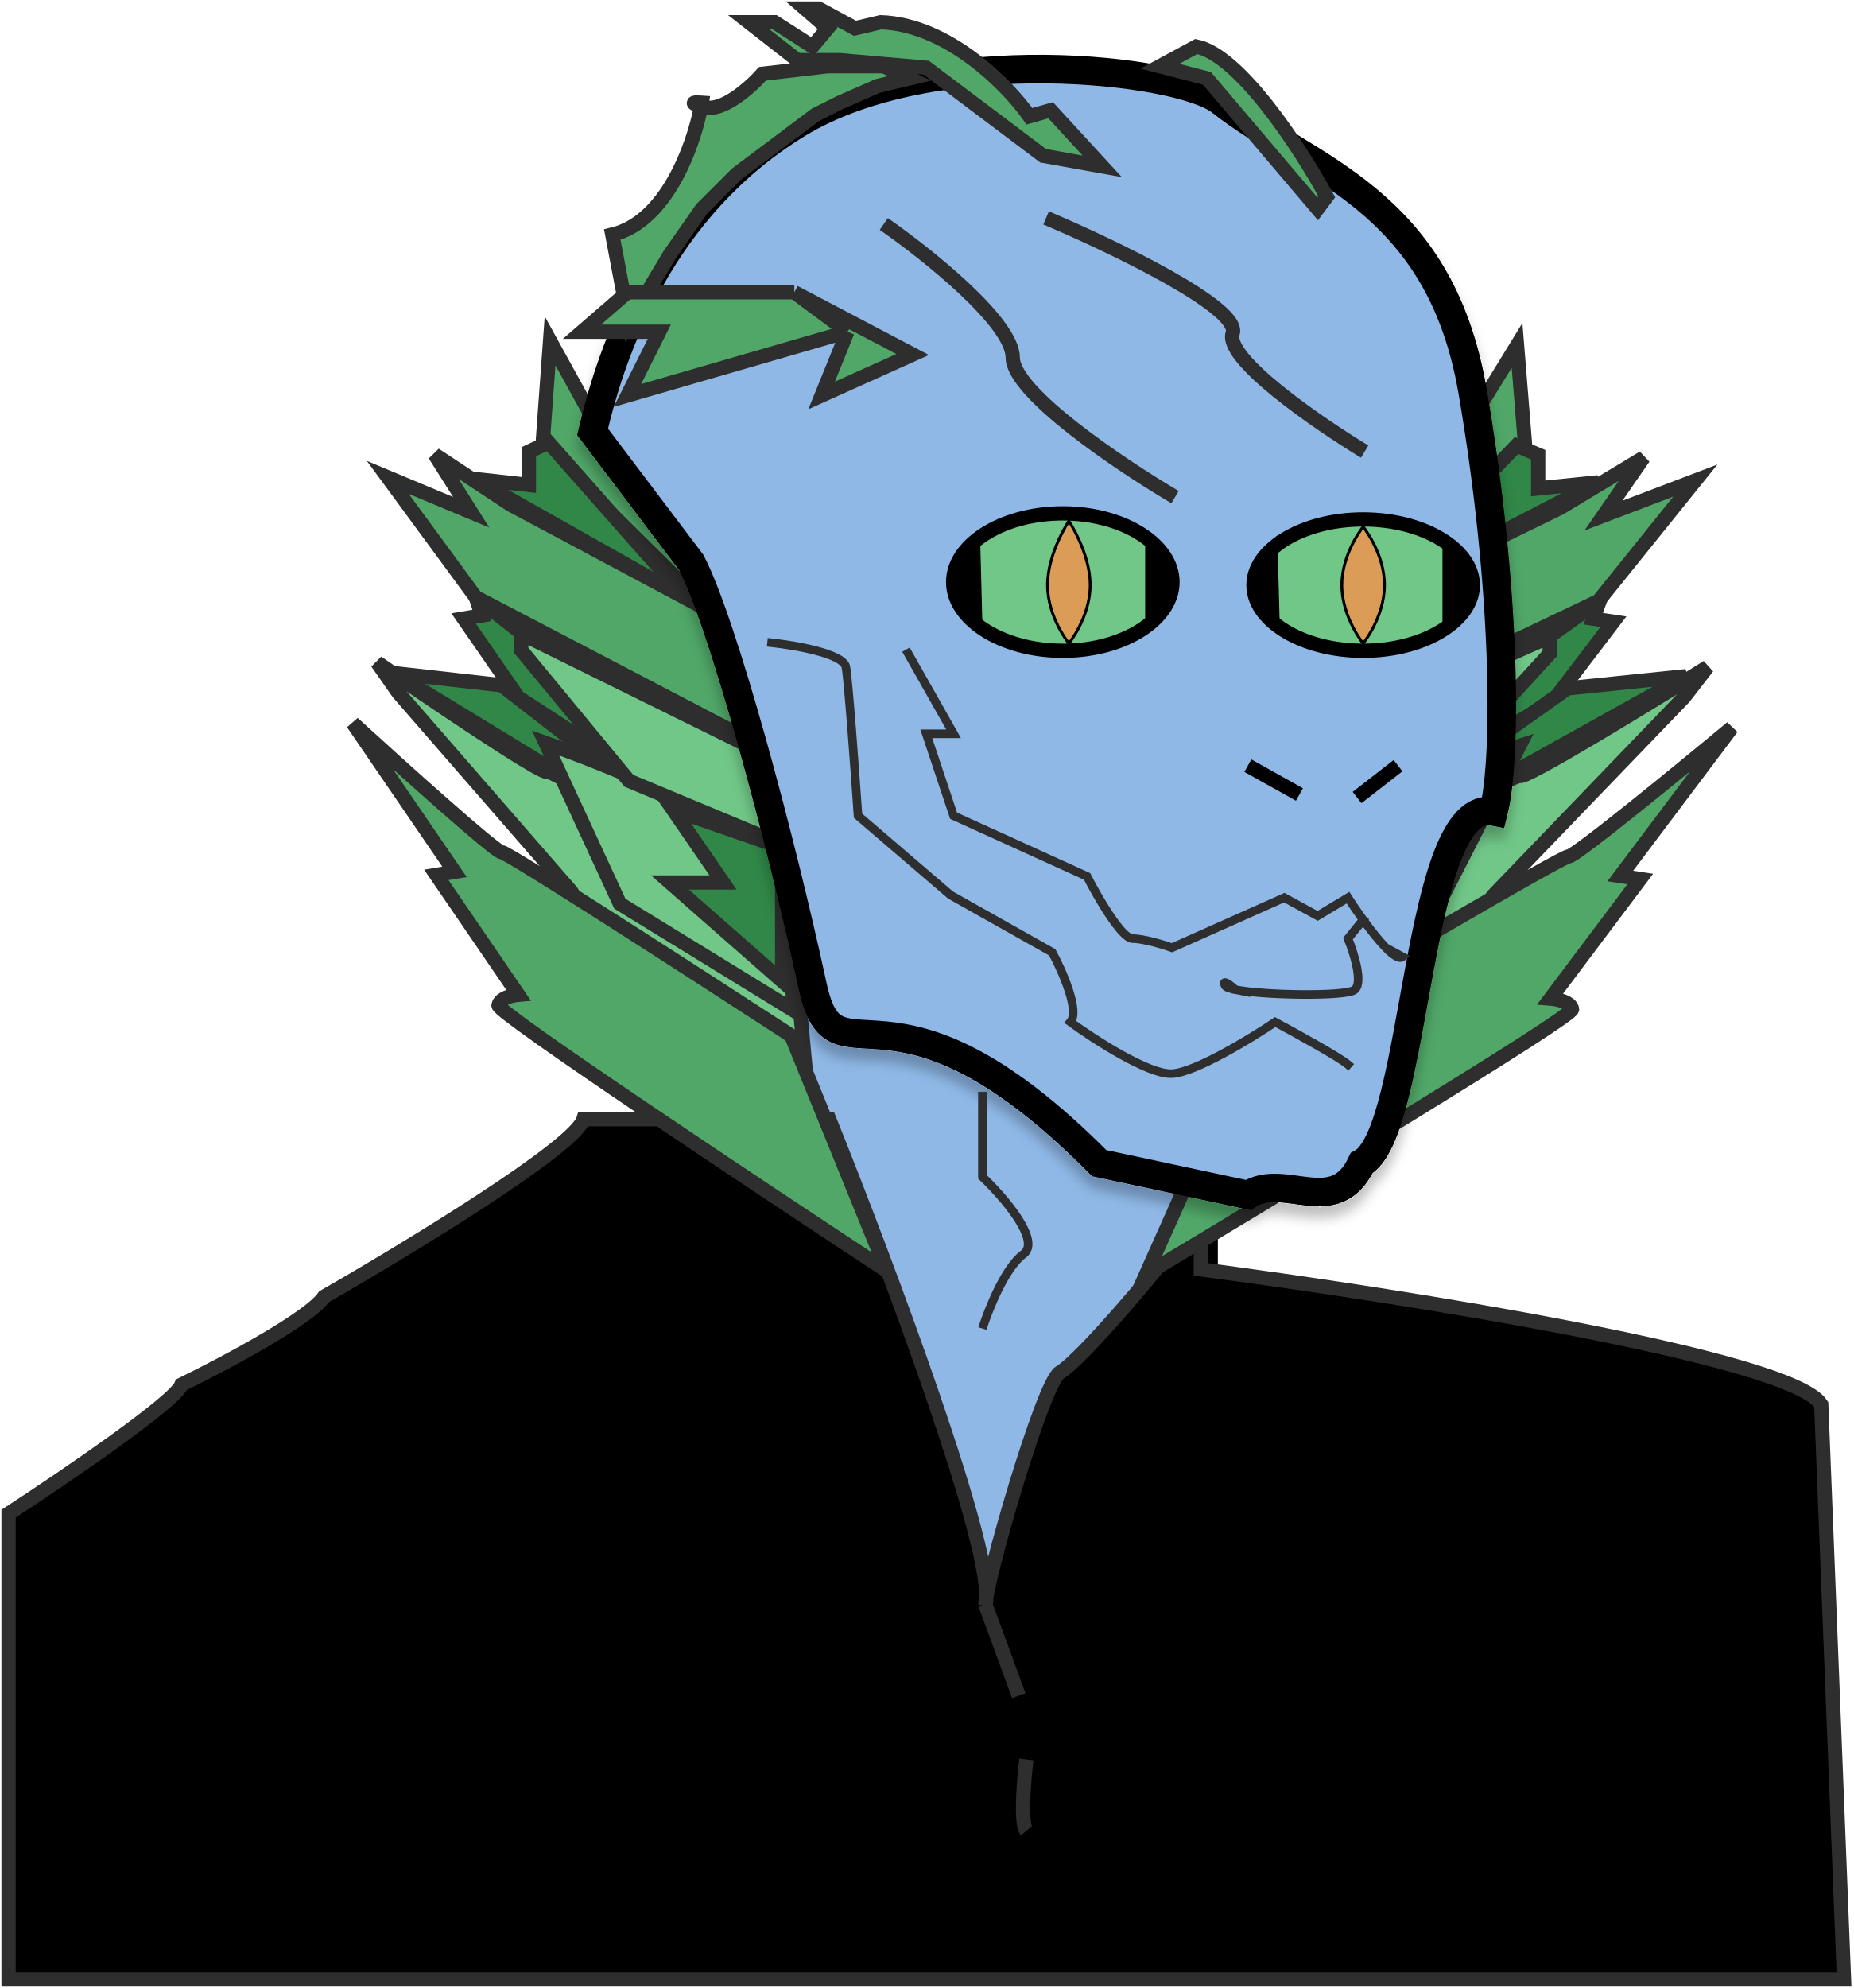
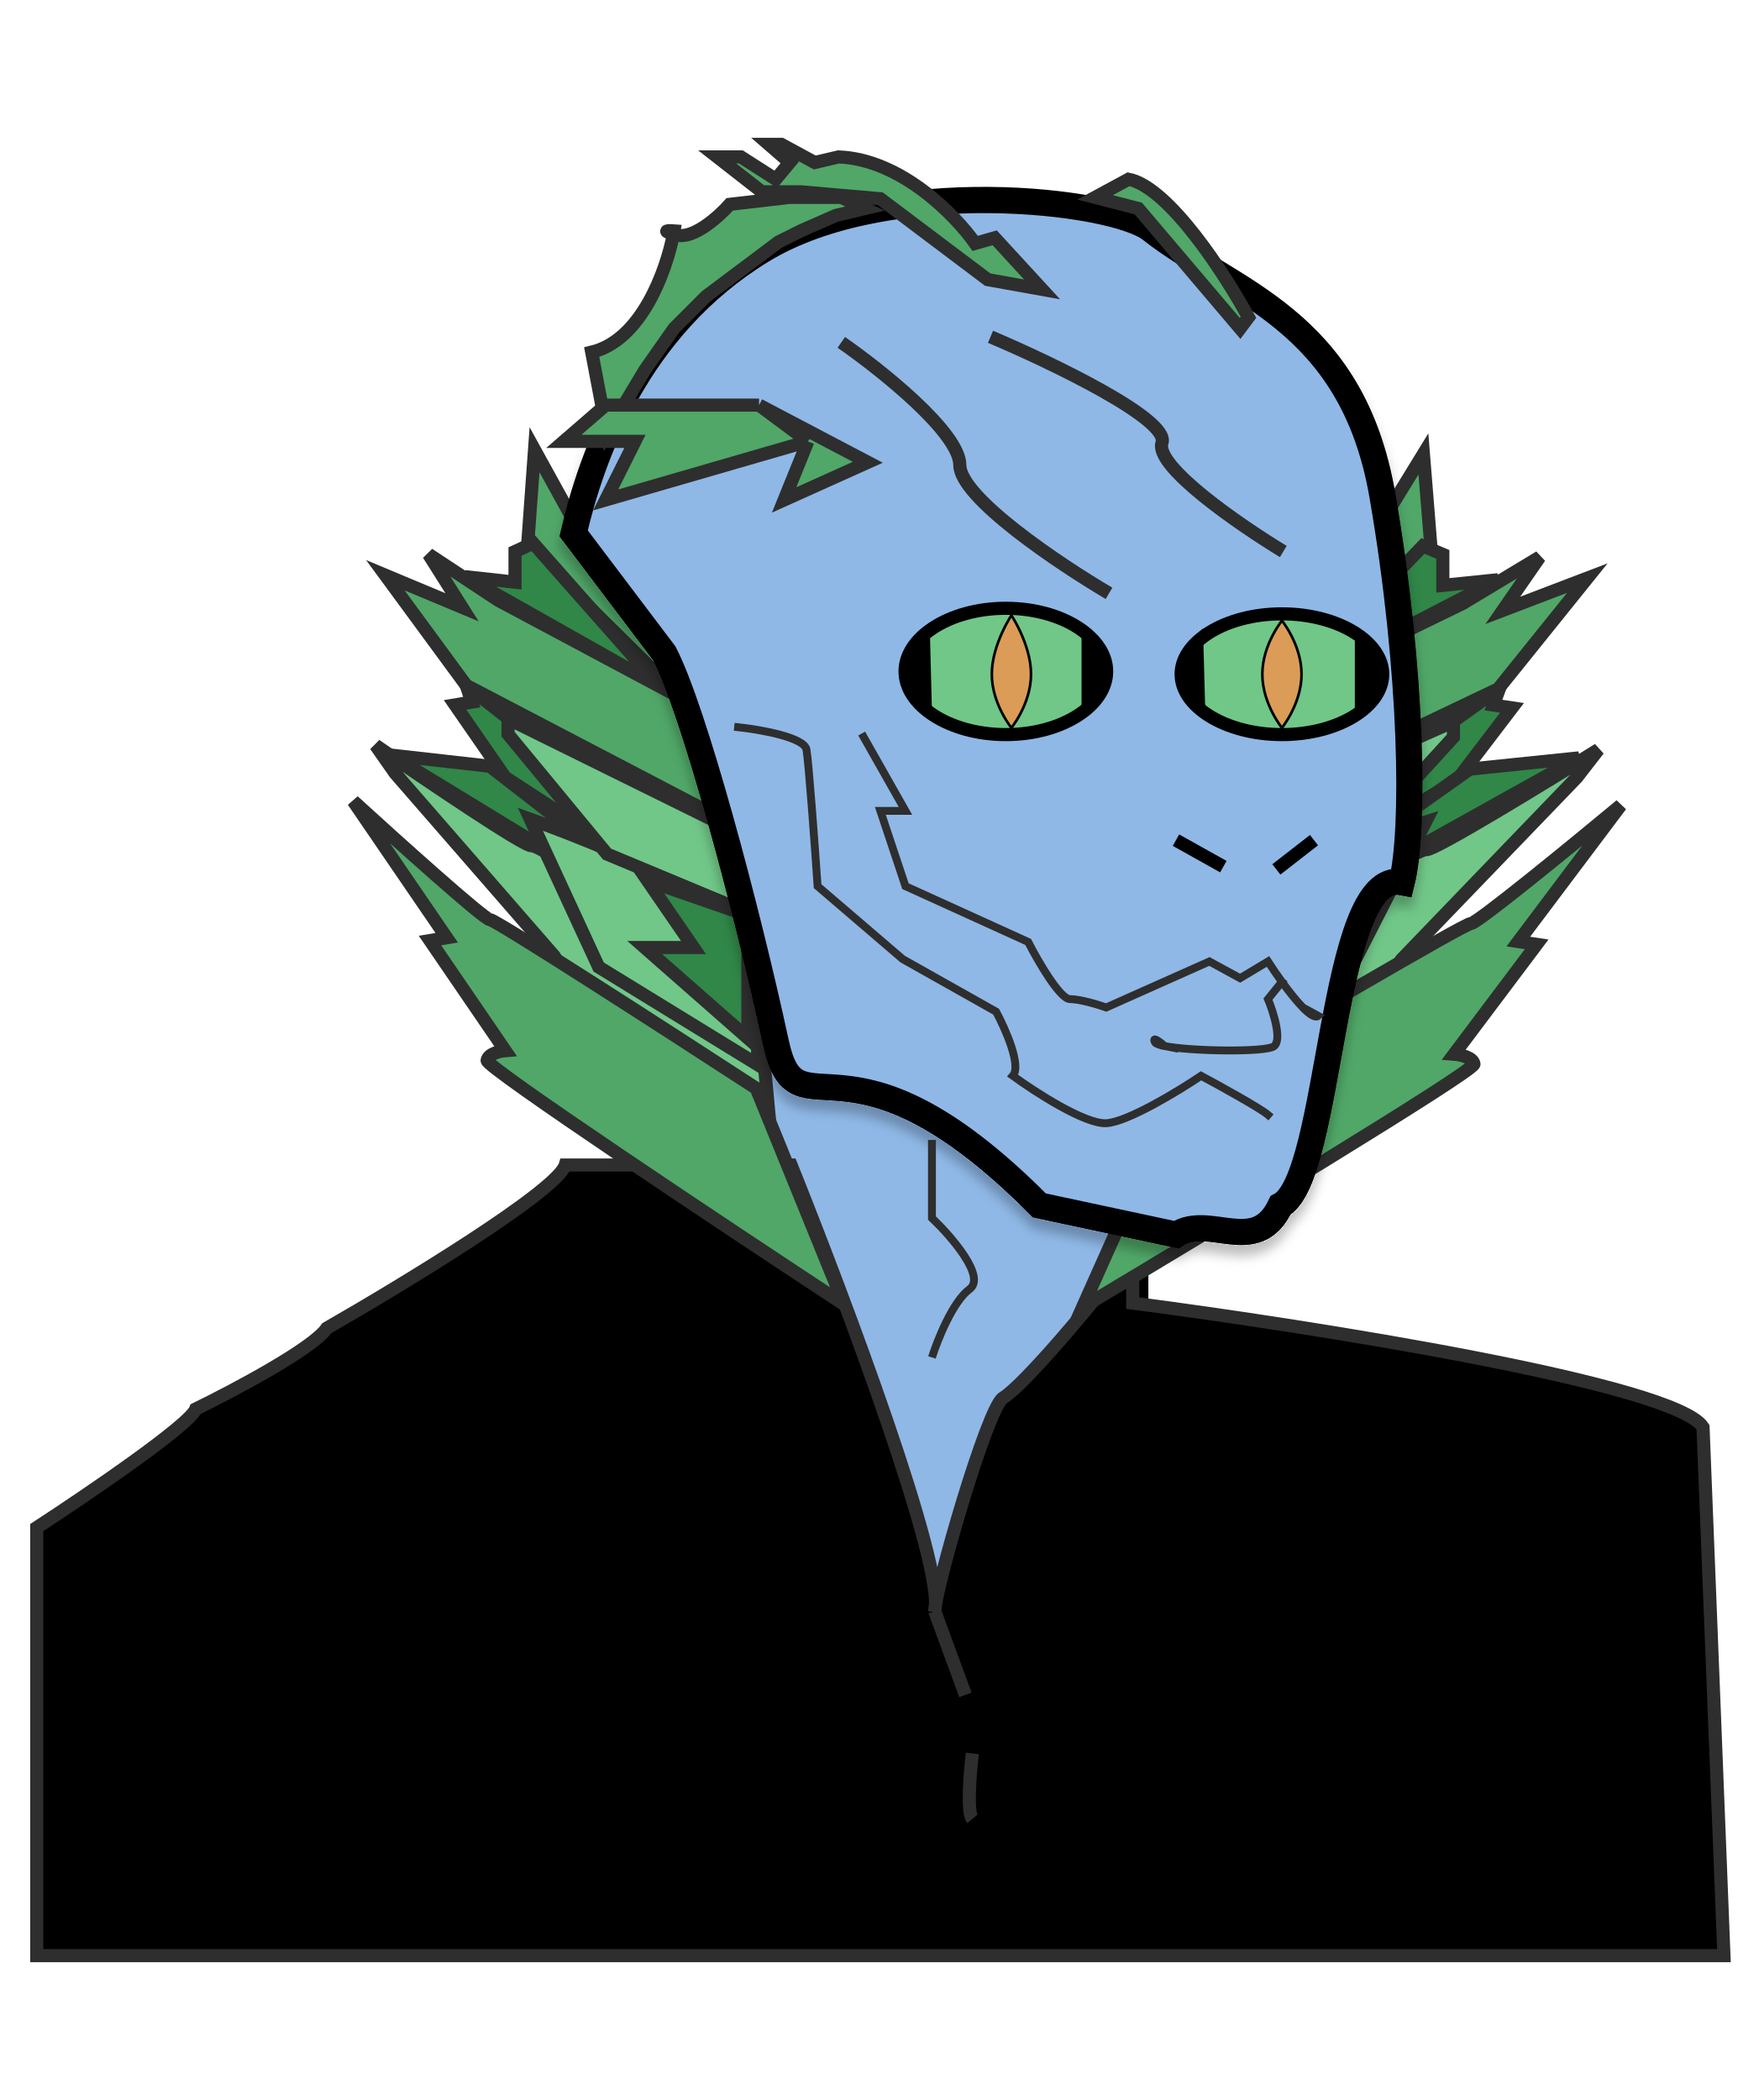
- <svg xmlns="http://www.w3.org/2000/svg" width="649" height="696" viewBox="0 0 649 696" fill="none">
-   <path d="M275.497 406.095V306.834H421.462V457.186C453.088 461.565 527.433 474.118 571.806 489.299C616.18 504.481 632.139 561.799 634.571 588.561V689.282H91.008H55.09C45.846 665.439 32.904 607.245 55.09 565.205C82.824 512.655 116.396 506.816 161.645 489.299C197.844 475.286 252.63 427.991 275.497 406.095Z" fill="#8FB8E7" stroke="black" stroke-width="10" />
-   <path d="M369.514 55.053C353.225 46.554 320.327 29.025 319.052 26.901C317.778 24.776 310.022 23.182 306.304 22.651H287.713M350.392 39.118L337.644 29.025L324.895 18.933L321.974 19.995L319.052 21.058L311.616 13.621" stroke="#2E2E2E" stroke-width="5" />
-   <path d="M371.106 480.531C379.074 475.75 406.341 443.348 420.505 424.757V444.411C488.496 453.264 627.133 475.113 637.757 491.686L645.725 693.002H3V529.93C22.299 517.359 61.429 490.729 63.554 484.78C78.073 477.698 108.386 461.621 113.485 453.972C142.523 437.328 201.342 401.598 204.316 391.824H290.367C309.48 439.354 345.883 536.069 345.395 559.069C347.976 543.872 365.623 483.821 371.106 480.531Z" fill="black" />
-   <path d="M345.078 561.801C345.078 553.833 365.185 484.084 371.106 480.531C379.074 475.75 406.341 443.348 420.505 424.757V444.411C488.496 453.264 627.133 475.113 637.757 491.686L645.725 693.002H3V529.93C22.299 517.359 61.429 490.729 63.554 484.78C78.073 477.698 108.386 461.621 113.485 453.972C142.523 437.328 201.342 401.598 204.316 391.824H290.367C310.375 441.578 349.328 545.228 345.078 561.801ZM345.078 561.801L356.764 593.672M359.42 615.981C358.535 623.24 357.295 638.397 359.42 640.946" stroke="#2E2E2E" stroke-width="5" />
-   <path d="M192.63 119.33L189.975 155.981L244.686 210.161V200.069L206.972 145.358L192.63 119.33Z" fill="#50A768" stroke="#2E2E2E" stroke-width="5" />
-   <path d="M192.1 154.916L240.437 209.627L166.072 167.664L185.195 169.789V158.103L192.1 154.916Z" fill="#308748" stroke="#2E2E2E" stroke-width="5" />
-   <path d="M135.795 167.132L166.603 209.095L261.153 258.494L249.467 214.406L178.82 176.693L152.261 159.164L165.01 179.349L135.795 167.132Z" fill="#50A768" stroke="#2E2E2E" stroke-width="5" />
-   <path d="M162.354 216.532L181.476 244.153L214.94 265.932L184.132 229.28V222.906L166.603 209.096L168.728 215.47L162.354 216.532Z" fill="#308748" stroke="#2E2E2E" stroke-width="5" />
-   <path d="M175.63 239.904L272.835 315.331V317.987L137.916 235.654L175.63 239.904Z" fill="#308748" stroke="#2E2E2E" stroke-width="5" />
-   <path d="M240.438 372.698L286.12 417.316L277.09 320.642C249.468 303.467 193.695 269.33 191.57 270.18C189.445 271.03 151.023 245.038 132.078 231.936L139.515 242.559L200.069 312.143C206.443 322.59 219.935 343.695 222.909 344.545C225.884 345.395 244.334 363.667 253.187 372.698H240.438Z" fill="#70C788" stroke="#2E2E2E" stroke-width="5" />
-   <path d="M217.065 316.397L277.619 353.579V298.868L244.686 285.057C240.012 278.683 206.972 265.758 191.037 260.092L217.065 316.397Z" fill="#70C788" stroke="#2E2E2E" stroke-width="5" />
-   <path d="M220.251 273.368L271.244 294.615V293.553L264.338 262.213L182.537 221.844V227.687L220.251 273.368Z" fill="#70C788" stroke="#2E2E2E" stroke-width="5" />
-   <path d="M174.569 351.983C174.144 354.532 265.046 415.016 310.55 444.939L277.086 362.606C244.153 341.182 177.756 298.334 175.632 298.334C173.507 298.334 140.043 268.234 123.576 253.184L159.165 305.239L152.791 306.301L181.475 348.264C179.35 348.441 174.994 349.433 174.569 351.983Z" fill="#50A768" stroke="#2E2E2E" stroke-width="5" />
-   <path d="M234.59 308.955L273.897 343.482V296.738L235.652 283.459L253.181 308.955H234.59Z" fill="#308748" stroke="#2E2E2E" stroke-width="5" />
-   <path d="M531.236 120.922L534.176 157.359L473.622 211.222V201.189L515.363 146.797L531.236 120.922Z" fill="#50A768" stroke="#2E2E2E" stroke-width="5" />
-   <path d="M531.041 155.98L477.871 211.223L559.672 168.852L538.637 170.998V159.198L531.041 155.98Z" fill="#308748" stroke="#2E2E2E" stroke-width="5" />
-   <path d="M593.672 168.237L559.731 210.424L455.566 260.088L468.44 215.764L546.271 177.849L575.531 160.227L561.486 180.519L593.672 168.237Z" fill="#50A768" stroke="#2E2E2E" stroke-width="5" />
-   <path d="M564.988 217.664L543.741 245.544L506.559 267.525L540.79 230.532V224.098L560.267 210.158L557.906 216.592L564.988 217.664Z" fill="#308748" stroke="#2E2E2E" stroke-width="5" />
-   <path d="M548.908 240.994L441.753 316.907V319.58L590.482 236.717L548.908 240.994Z" fill="#308748" stroke="#2E2E2E" stroke-width="5" />
-   <path d="M478.35 373.892L427.943 418.383L437.907 321.986C468.386 304.86 529.929 270.821 532.274 271.668C534.618 272.516 577.015 246.598 597.92 233.533L589.714 244.126L522.896 313.511C515.862 323.928 500.975 344.973 497.692 345.82C494.41 346.668 474.052 364.888 464.283 373.892H478.35Z" fill="#70C788" stroke="#2E2E2E" stroke-width="5" />
-   <path d="M503.309 317.459L436.439 354.641V299.93L472.807 286.12C477.968 279.746 514.453 266.82 532.051 261.154L503.309 317.459Z" fill="#70C788" stroke="#2E2E2E" stroke-width="5" />
-   <path d="M500.671 274.807L443.877 296.209V295.139L451.568 263.57L542.676 222.906V228.792L500.671 274.807Z" fill="#70C788" stroke="#2E2E2E" stroke-width="5" />
-   <path d="M550.502 353.307C550.968 355.849 451.285 416.165 401.385 446.005L438.081 363.901C474.196 342.536 547.006 299.806 549.336 299.806C551.666 299.806 588.363 269.79 606.42 254.781L567.393 306.692L574.383 307.752L542.929 349.599C545.259 349.775 550.036 350.764 550.502 353.307Z" fill="#50A768" stroke="#2E2E2E" stroke-width="5" />
-   <path d="M484.244 310.244L441.75 345.076V297.918L483.096 284.521L464.146 310.244H484.244Z" fill="#308748" stroke="#2E2E2E" stroke-width="5" />
-   <g filter="url(#filter0_d_163_701)">
-     <path d="M207.504 151.196L242.03 196.877C253.209 218.283 273.37 293.552 284.525 345.076C292.797 383.285 311.083 332.859 384.917 407.224L437.074 418.378C449.711 410.108 467.479 427.072 476.811 407.224C496.641 396.715 495.402 278.682 523.023 284.107C527.884 264.647 527.318 204.577 515.653 136.857C503.988 69.138 457.688 59.305 427.411 35.402C413.07 24.08 327.039 14.18 279.213 43.37C231.387 72.559 214.308 122.007 207.504 151.196Z" fill="#8FB8E7" />
-     <path d="M207.504 151.196L242.03 196.877C253.209 218.283 273.37 293.552 284.525 345.076C292.797 383.285 311.083 332.859 384.917 407.224L437.074 418.378C449.711 410.108 467.479 427.072 476.811 407.224C496.641 396.715 495.402 278.682 523.023 284.107C527.884 264.647 527.318 204.577 515.653 136.857C503.988 69.138 457.688 59.305 427.411 35.402C413.07 24.08 327.039 14.18 279.213 43.37C231.387 72.559 214.308 122.007 207.504 151.196Z" stroke="black" stroke-width="10" />
+ <svg xmlns="http://www.w3.org/2000/svg" width="670" height="800" viewBox="0 0 670 800" fill="none">
+   <path d="M286.497 458.095V358.834H432.462V509.186C464.088 513.565 538.433 526.118 582.806 541.299C627.18 556.481 643.139 613.799 645.571 640.561V741.282H102.008H66.09C56.846 717.439 43.904 659.245 66.09 617.205C93.824 564.655 127.396 558.816 172.645 541.299C208.844 527.286 263.63 479.991 286.497 458.095Z" fill="#8FB8E7" stroke="black" stroke-width="10" />
+   <path d="M380.514 107.053C364.225 98.554 331.327 81.025 330.052 78.9C328.778 76.776 321.022 75.182 317.304 74.651H298.713M361.392 91.118L348.644 81.025L335.895 70.933L332.974 71.995L330.052 73.058L322.616 65.621" stroke="#2E2E2E" stroke-width="5" />
+   <path d="M382.106 532.531C390.074 527.75 417.341 495.348 431.505 476.757V496.411C499.496 505.264 638.133 527.113 648.757 543.686L656.725 745.002H14V581.93C33.299 569.359 72.43 542.729 74.554 536.78C89.073 529.698 119.386 513.621 124.485 505.972C153.523 489.328 212.342 453.598 215.316 443.824H301.367C320.48 491.354 356.883 588.069 356.395 611.069C358.976 595.872 376.623 535.821 382.106 532.531Z" fill="black" />
+   <path d="M356.078 613.801C356.078 605.833 376.185 536.084 382.106 532.531C390.074 527.75 417.341 495.348 431.505 476.757V496.411C499.496 505.264 638.133 527.113 648.757 543.686L656.725 745.002H14V581.93C33.299 569.359 72.43 542.729 74.554 536.78C89.073 529.698 119.386 513.621 124.485 505.972C153.523 489.328 212.342 453.598 215.316 443.824H301.367C321.375 493.578 360.328 597.228 356.078 613.801ZM356.078 613.801L367.764 645.672M370.42 667.981C369.535 675.24 368.295 690.397 370.42 692.946" stroke="#2E2E2E" stroke-width="5" />
+   <path d="M203.63 171.33L200.975 207.981L255.686 262.161V252.069L217.972 197.358L203.63 171.33Z" fill="#50A768" stroke="#2E2E2E" stroke-width="5" />
+   <path d="M203.1 206.916L251.437 261.627L177.072 219.664L196.195 221.789V210.103L203.1 206.916Z" fill="#308748" stroke="#2E2E2E" stroke-width="5" />
+   <path d="M146.795 219.132L177.603 261.095L272.153 310.494L260.467 266.406L189.82 228.693L163.261 211.164L176.01 231.349L146.795 219.132Z" fill="#50A768" stroke="#2E2E2E" stroke-width="5" />
+   <path d="M173.354 268.532L192.476 296.153L225.94 317.932L195.132 281.28V274.906L177.603 261.096L179.728 267.47L173.354 268.532Z" fill="#308748" stroke="#2E2E2E" stroke-width="5" />
+   <path d="M186.63 291.904L283.835 367.331V369.987L148.916 287.654L186.63 291.904Z" fill="#308748" stroke="#2E2E2E" stroke-width="5" />
+   <path d="M251.438 424.698L297.12 469.316L288.09 372.642C260.468 355.467 204.695 321.33 202.57 322.18C200.445 323.03 162.023 297.038 143.078 283.936L150.515 294.559L211.069 364.143C217.443 374.59 230.935 395.695 233.909 396.545C236.884 397.395 255.334 415.667 264.187 424.698H251.438Z" fill="#70C788" stroke="#2E2E2E" stroke-width="5" />
+   <path d="M228.065 368.397L288.619 405.579V350.868L255.686 337.057C251.012 330.683 217.972 317.758 202.037 312.092L228.065 368.397Z" fill="#70C788" stroke="#2E2E2E" stroke-width="5" />
+   <path d="M231.251 325.368L282.244 346.615V345.553L275.338 314.213L193.537 273.844V279.687L231.251 325.368Z" fill="#70C788" stroke="#2E2E2E" stroke-width="5" />
+   <path d="M185.569 403.983C185.144 406.532 276.046 467.016 321.55 496.939L288.086 414.606C255.153 393.182 188.756 350.334 186.632 350.334C184.507 350.334 151.043 320.234 134.576 305.184L170.165 357.239L163.791 358.301L192.475 400.264C190.35 400.441 185.994 401.433 185.569 403.983Z" fill="#50A768" stroke="#2E2E2E" stroke-width="5" />
+   <path d="M245.59 360.955L284.897 395.482V348.738L246.652 335.459L264.181 360.955H245.59Z" fill="#308748" stroke="#2E2E2E" stroke-width="5" />
+   <path d="M542.236 172.922L545.176 209.359L484.622 263.222V253.189L526.363 198.797L542.236 172.922Z" fill="#50A768" stroke="#2E2E2E" stroke-width="5" />
+   <path d="M542.041 207.98L488.871 263.223L570.672 220.852L549.637 222.998V211.198L542.041 207.98Z" fill="#308748" stroke="#2E2E2E" stroke-width="5" />
+   <path d="M604.672 220.237L570.731 262.424L466.566 312.088L479.44 267.764L557.271 229.849L586.531 212.227L572.486 232.519L604.672 220.237Z" fill="#50A768" stroke="#2E2E2E" stroke-width="5" />
+   <path d="M575.988 269.664L554.741 297.544L517.559 319.525L551.79 282.532V276.098L571.267 262.158L568.906 268.592L575.988 269.664Z" fill="#308748" stroke="#2E2E2E" stroke-width="5" />
+   <path d="M559.908 292.994L452.753 368.907V371.58L601.482 288.717L559.908 292.994Z" fill="#308748" stroke="#2E2E2E" stroke-width="5" />
+   <path d="M489.35 425.892L438.943 470.383L448.907 373.986C479.386 356.86 540.929 322.821 543.274 323.668C545.618 324.516 588.015 298.598 608.92 285.533L600.714 296.126L533.896 365.511C526.862 375.928 511.975 396.973 508.692 397.82C505.41 398.668 485.052 416.888 475.283 425.892H489.35Z" fill="#70C788" stroke="#2E2E2E" stroke-width="5" />
+   <path d="M514.309 369.459L447.439 406.641V351.93L483.807 338.12C488.968 331.746 525.453 318.82 543.051 313.154L514.309 369.459Z" fill="#70C788" stroke="#2E2E2E" stroke-width="5" />
+   <path d="M511.671 326.807L454.877 348.209V347.139L462.568 315.57L553.676 274.906V280.792L511.671 326.807Z" fill="#70C788" stroke="#2E2E2E" stroke-width="5" />
+   <path d="M561.502 405.307C561.968 407.849 462.285 468.165 412.385 498.005L449.081 415.901C485.196 394.536 558.006 351.806 560.336 351.806C562.666 351.806 599.363 321.79 617.42 306.781L578.393 358.692L585.383 359.752L553.929 401.599C556.259 401.775 561.036 402.764 561.502 405.307Z" fill="#50A768" stroke="#2E2E2E" stroke-width="5" />
+   <path d="M495.244 362.244L452.75 397.076V349.918L494.096 336.521L475.146 362.244H495.244Z" fill="#308748" stroke="#2E2E2E" stroke-width="5" />
+   <g filter="url(#filter0_d_192_569)">
+     <path d="M218.504 203.196L253.03 248.877C264.209 270.283 284.37 345.552 295.525 397.076C303.797 435.285 322.083 384.859 395.917 459.224L448.074 470.378C460.711 462.108 478.479 479.072 487.811 459.224C507.641 448.715 506.402 330.682 534.023 336.107C538.884 316.647 538.318 256.577 526.653 188.857C514.988 121.138 468.688 111.305 438.411 87.402C424.07 76.08 338.039 66.18 290.213 95.37C242.387 124.559 225.308 174.007 218.504 203.196Z" fill="#8FB8E7" />
+     <path d="M218.504 203.196L253.03 248.877C264.209 270.283 284.37 345.552 295.525 397.076C303.797 435.285 322.083 384.859 395.917 459.224L448.074 470.378C460.711 462.108 478.479 479.072 487.811 459.224C507.641 448.715 506.402 330.682 534.023 336.107C538.884 316.647 538.318 256.577 526.653 188.857C514.988 121.138 468.688 111.305 438.411 87.402C424.07 76.08 338.039 66.18 290.213 95.37C242.387 124.559 225.308 174.007 218.504 203.196Z" stroke="black" stroke-width="10" />
  </g>
-   <path d="M410.573 203.785C410.573 209.992 406.696 215.946 399.732 220.469C392.792 224.975 383.055 227.844 372.172 227.844C361.289 227.844 351.553 224.975 344.613 220.469C337.648 215.946 333.771 209.992 333.771 203.785C333.771 197.578 337.648 191.624 344.613 187.102C351.553 182.596 361.289 179.727 372.172 179.727C383.055 179.727 392.792 182.596 399.732 187.102C406.696 191.624 410.573 197.578 410.573 203.785Z" fill="#70C788" stroke="black" stroke-width="5" />
-   <path d="M381.758 204.846C381.758 210.605 379.801 215.835 377.83 219.64C376.846 221.54 375.861 223.078 375.124 224.139C374.786 224.626 374.5 225.012 374.29 225.287C374.08 225.012 373.794 224.626 373.456 224.139C372.718 223.078 371.734 221.54 370.75 219.64C368.779 215.835 366.822 210.605 366.822 204.846C366.822 199.082 368.782 193.315 370.761 188.967C371.749 186.798 372.736 184.992 373.476 183.729C373.803 183.172 374.081 182.72 374.29 182.391C374.498 182.72 374.777 183.172 375.104 183.729C375.844 184.992 376.831 186.798 377.819 188.967C379.798 193.315 381.758 199.082 381.758 204.846Z" fill="#DB9C58" stroke="black" />
-   <path d="M515.741 204.844C515.741 210.709 511.92 216.399 504.939 220.751C497.993 225.081 488.242 227.841 477.34 227.841C466.438 227.841 456.687 225.081 449.741 220.751C442.76 216.399 438.939 210.709 438.939 204.844C438.939 198.98 442.76 193.289 449.741 188.937C456.687 184.607 466.438 181.848 477.34 181.848C488.242 181.848 497.993 184.607 504.939 188.937C511.92 193.289 515.741 198.98 515.741 204.844Z" fill="#70C788" stroke="black" stroke-width="5" />
-   <path d="M475.215 279.211L489.557 268.057" stroke="black" stroke-width="5" />
-   <path d="M436.975 268.057L455.035 278.149" stroke="black" stroke-width="5" />
-   <path d="M484.812 204.849C484.812 210.607 482.856 215.837 480.884 219.643C479.9 221.543 478.916 223.08 478.179 224.141C477.84 224.628 477.554 225.014 477.345 225.289C477.135 225.014 476.849 224.628 476.51 224.141C475.773 223.08 474.789 221.543 473.805 219.643C471.833 215.837 469.877 210.607 469.877 204.849C469.877 199.091 471.833 193.86 473.805 190.055C474.789 188.155 475.773 186.618 476.51 185.557C476.849 185.069 477.135 184.683 477.345 184.408C477.554 184.683 477.84 185.069 478.179 185.557C478.916 186.618 479.9 188.155 480.884 190.055C482.856 193.86 484.812 199.091 484.812 204.849Z" fill="#DB9C58" stroke="black" />
-   <path d="M317.99 228.751L333.925 256.904H324.364L333.925 285.587L380.668 306.834C384.387 314.094 392.779 328.613 396.604 328.613C400.428 328.613 407.404 330.737 410.414 331.8L449.722 314.271L461.407 320.645L472.031 314.271C473.45 316.473 475.319 319.236 477.343 322.027M485.292 331.8C487.872 334.444 490.058 335.926 491.153 334.987L485.292 331.8ZM485.292 331.8C482.802 329.248 479.944 325.614 477.343 322.027M477.343 322.027L472.031 328.613C474.156 333.747 477.555 344.548 474.156 346.673C470.628 348.878 442.938 348.52 432.724 346.511M432.724 346.511C430.634 346.1 429.276 345.62 429.006 345.079C427.731 342.53 430.953 344.972 432.724 346.511ZM270.184 225.033C278.505 225.918 295.361 228.858 296.211 233.532C297.061 238.206 299.398 270.183 300.461 285.587L332.863 313.36L368.451 333.393C371.993 339.945 378.225 354.003 374.826 357.828C383.324 364.025 402.341 376.312 410.414 375.888C418.488 375.463 437.859 363.67 446.534 357.828C453.794 361.723 469.056 370.151 472.031 372.7" stroke="#2E2E2E" stroke-width="3" stroke-linecap="square" />
-   <path d="M266.993 25.842L289.833 23.187H309.487L318.517 27.436L307.362 30.092L294.083 35.935L285.584 40.184L272.836 49.745L257.963 60.9L245.746 73.117L234.591 89.052L220.249 112.956L214.406 82.147C233.373 77.612 242.872 51.038 245.522 37.171C240.884 35.819 243.617 35.771 245.746 35.935C245.677 36.334 245.603 36.747 245.522 37.171C245.9 37.281 246.327 37.4 246.808 37.528C253.182 39.228 262.92 30.446 266.993 25.842Z" fill="#50A768" />
-   <path d="M418.91 16.281C434.207 19.256 455.738 52.578 464.591 68.868L461.404 73.117L422.628 27.436L406.161 23.187L418.91 16.281Z" fill="#50A768" />
-   <path d="M266.993 25.842L289.833 23.187H309.487L318.517 27.436L307.362 30.092L294.083 35.935L285.584 40.184L272.836 49.745L257.963 60.9L245.746 73.117L234.591 89.052L220.249 112.956L214.406 82.147C233.373 77.612 242.872 51.038 245.522 37.171C240.884 35.819 243.617 35.771 245.746 35.935C245.677 36.334 245.603 36.747 245.522 37.171C245.9 37.281 246.327 37.4 246.808 37.528C253.182 39.228 262.92 30.446 266.993 25.842Z" stroke="#2E2E2E" stroke-width="5" />
-   <path d="M418.91 16.281C434.207 19.256 455.738 52.578 464.591 68.868L461.404 73.117L422.628 27.436L406.161 23.187L418.91 16.281Z" stroke="#2E2E2E" stroke-width="5" />
-   <path d="M367.915 38.589L385.975 58.242L365.259 54.524L324.359 23.716L294.082 21.06H279.209L262.211 7.781H271.241L284.52 16.279L289.832 9.905L281.864 3H286.645L299.393 9.905L308.423 7.781C332.22 8.63 353.042 30.09 360.479 40.714L367.915 38.589Z" fill="#50A768" stroke="#2E2E2E" stroke-width="5" />
-   <path d="M319.582 124.108L287.711 138.45L296.741 116.141L219.72 138.45L230.875 116.141H203.785L219.72 102.33H278.15L319.582 124.108Z" fill="#50A768" />
-   <path d="M296.741 116.141L287.711 138.45L319.582 124.108L278.15 102.33M296.741 116.141L219.72 138.45L230.875 116.141H203.785L219.72 102.33H278.15M296.741 116.141L278.15 102.33" stroke="#2E2E2E" stroke-width="5" />
-   <path d="M309.488 78.426C324.538 88.872 354.638 112.846 354.638 125.169C354.638 137.493 392.529 162.883 411.474 174.038" stroke="#2E2E2E" stroke-width="5" />
-   <path d="M366.322 76.301C389.34 86.039 434.632 107.746 431.657 116.67C428.682 125.594 461.226 148.01 477.869 158.102" stroke="#2E2E2E" stroke-width="5" />
-   <path d="M403.507 216.53V193.158C405.411 194.271 409.135 198.055 408.797 204.288C408.458 210.52 405.129 215.046 403.507 216.53Z" fill="black" stroke="black" stroke-width="5" />
-   <path d="M444.937 193.16L445.573 216.523C443.639 215.463 439.813 211.781 439.982 205.542C440.151 199.303 443.355 194.688 444.937 193.16Z" fill="black" stroke="black" stroke-width="5" />
-   <path d="M507.618 215.473V192.102C509.522 193.215 513.247 196.999 512.908 203.231C512.569 209.463 509.24 213.989 507.618 215.473Z" fill="black" stroke="black" stroke-width="5" />
-   <path d="M340.825 192.097L341.427 215.461C339.495 214.397 335.674 210.71 335.852 204.471C336.03 198.232 339.242 193.622 340.825 192.097Z" fill="black" stroke="black" stroke-width="5" />
-   <path d="M344.018 382.26V412.006C351.454 419.088 364.733 434.421 358.359 439.096C351.985 443.77 346.142 458.395 344.018 465.123" stroke="#2E2E2E" stroke-width="3" />
+   <path d="M421.573 255.785C421.573 261.992 417.696 267.946 410.732 272.469C403.792 276.975 394.055 279.844 383.172 279.844C372.289 279.844 362.553 276.975 355.613 272.469C348.648 267.946 344.771 261.992 344.771 255.785C344.771 249.578 348.648 243.624 355.613 239.102C362.553 234.596 372.289 231.727 383.172 231.727C394.055 231.727 403.792 234.596 410.732 239.102C417.696 243.624 421.573 249.578 421.573 255.785Z" fill="#70C788" stroke="black" stroke-width="5" />
+   <path d="M392.758 256.846C392.758 262.605 390.801 267.835 388.83 271.64C387.846 273.54 386.861 275.078 386.124 276.139C385.786 276.626 385.5 277.012 385.29 277.287C385.08 277.012 384.794 276.626 384.456 276.139C383.718 275.078 382.734 273.54 381.75 271.64C379.779 267.835 377.822 262.605 377.822 256.846C377.822 251.082 379.782 245.315 381.761 240.967C382.749 238.798 383.736 236.992 384.476 235.729C384.803 235.172 385.081 234.72 385.29 234.391C385.498 234.72 385.777 235.172 386.104 235.729C386.844 236.992 387.831 238.798 388.819 240.967C390.798 245.315 392.758 251.082 392.758 256.846Z" fill="#DB9C58" stroke="black" />
+   <path d="M526.741 256.844C526.741 262.709 522.92 268.399 515.939 272.751C508.993 277.081 499.242 279.841 488.34 279.841C477.438 279.841 467.687 277.081 460.741 272.751C453.76 268.399 449.939 262.709 449.939 256.844C449.939 250.98 453.76 245.289 460.741 240.937C467.687 236.607 477.438 233.848 488.34 233.848C499.242 233.848 508.993 236.607 515.939 240.937C522.92 245.289 526.741 250.98 526.741 256.844Z" fill="#70C788" stroke="black" stroke-width="5" />
+   <path d="M486.215 331.211L500.557 320.057" stroke="black" stroke-width="5" />
+   <path d="M447.975 320.057L466.035 330.149" stroke="black" stroke-width="5" />
+   <path d="M495.812 256.849C495.812 262.607 493.856 267.837 491.884 271.643C490.9 273.543 489.916 275.08 489.179 276.141C488.84 276.628 488.554 277.014 488.345 277.289C488.135 277.014 487.849 276.628 487.51 276.141C486.773 275.08 485.789 273.543 484.805 271.643C482.833 267.837 480.877 262.607 480.877 256.849C480.877 251.091 482.833 245.86 484.805 242.055C485.789 240.155 486.773 238.618 487.51 237.557C487.849 237.069 488.135 236.683 488.345 236.408C488.554 236.683 488.84 237.069 489.179 237.557C489.916 238.618 490.9 240.155 491.884 242.055C493.856 245.86 495.812 251.091 495.812 256.849Z" fill="#DB9C58" stroke="black" />
+   <path d="M328.99 280.751L344.925 308.904H335.364L344.925 337.587L391.668 358.834C395.387 366.094 403.779 380.613 407.604 380.613C411.428 380.613 418.404 382.737 421.414 383.8L460.722 366.271L472.407 372.645L483.031 366.271C484.45 368.473 486.319 371.236 488.343 374.027M496.292 383.8C498.872 386.444 501.058 387.926 502.153 386.987L496.292 383.8ZM496.292 383.8C493.802 381.248 490.944 377.614 488.343 374.027M488.343 374.027L483.031 380.613C485.156 385.747 488.555 396.548 485.156 398.673C481.628 400.878 453.938 400.52 443.724 398.511M443.724 398.511C441.634 398.1 440.276 397.62 440.006 397.079C438.731 394.53 441.953 396.972 443.724 398.511ZM281.184 277.033C289.505 277.918 306.361 280.858 307.211 285.532C308.061 290.206 310.398 322.183 311.461 337.587L343.863 365.36L379.451 385.393C382.993 391.945 389.225 406.003 385.826 409.828C394.324 416.025 413.341 428.312 421.414 427.888C429.488 427.463 448.859 415.67 457.534 409.828C464.794 413.723 480.056 422.151 483.031 424.7" stroke="#2E2E2E" stroke-width="3" stroke-linecap="square" />
+   <path d="M277.993 77.842L300.833 75.187H320.487L329.517 79.436L318.362 82.092L305.083 87.935L296.584 92.184L283.836 101.745L268.963 112.9L256.746 125.117L245.591 141.053L231.249 164.956L225.406 134.147C244.373 129.612 253.872 103.038 256.522 89.171C251.884 87.819 254.617 87.771 256.746 87.935C256.677 88.334 256.603 88.747 256.522 89.171C256.9 89.281 257.327 89.4 257.808 89.528C264.182 91.228 273.92 82.446 277.993 77.842Z" fill="#50A768" />
+   <path d="M429.91 68.281C445.207 71.256 466.738 104.578 475.591 120.868L472.404 125.117L433.628 79.436L417.161 75.187L429.91 68.281Z" fill="#50A768" />
+   <path d="M277.993 77.842L300.833 75.187H320.487L329.517 79.436L318.362 82.092L305.083 87.935L296.584 92.184L283.836 101.745L268.963 112.9L256.746 125.117L245.591 141.053L231.249 164.956L225.406 134.147C244.373 129.612 253.872 103.038 256.522 89.171C251.884 87.819 254.617 87.771 256.746 87.935C256.677 88.334 256.603 88.747 256.522 89.171C256.9 89.281 257.327 89.4 257.808 89.528C264.182 91.228 273.92 82.446 277.993 77.842Z" stroke="#2E2E2E" stroke-width="5" />
+   <path d="M429.91 68.281C445.207 71.256 466.738 104.578 475.591 120.868L472.404 125.117L433.628 79.436L417.161 75.187L429.91 68.281Z" stroke="#2E2E2E" stroke-width="5" />
+   <path d="M378.915 90.589L396.975 110.242L376.259 106.524L335.359 75.716L305.082 73.06H290.209L273.211 59.781H282.241L295.52 68.279L300.832 61.905L292.864 55H297.645L310.393 61.905L319.423 59.781C343.22 60.63 364.042 82.09 371.479 92.714L378.915 90.589Z" fill="#50A768" stroke="#2E2E2E" stroke-width="5" />
+   <path d="M330.582 176.108L298.711 190.45L307.741 168.141L230.72 190.45L241.875 168.141H214.785L230.72 154.33H289.15L330.582 176.108Z" fill="#50A768" />
+   <path d="M307.741 168.141L298.711 190.45L330.582 176.108L289.15 154.33M307.741 168.141L230.72 190.45L241.875 168.141H214.785L230.72 154.33H289.15M307.741 168.141L289.15 154.33" stroke="#2E2E2E" stroke-width="5" />
+   <path d="M320.488 130.426C335.538 140.872 365.638 164.846 365.638 177.169C365.638 189.493 403.529 214.883 422.474 226.038" stroke="#2E2E2E" stroke-width="5" />
+   <path d="M377.322 128.301C400.34 138.039 445.632 159.746 442.657 168.67C439.682 177.594 472.226 200.01 488.869 210.102" stroke="#2E2E2E" stroke-width="5" />
+   <path d="M414.507 268.53V245.158C416.411 246.271 420.135 250.055 419.797 256.288C419.458 262.52 416.129 267.046 414.507 268.53Z" fill="black" stroke="black" stroke-width="5" />
+   <path d="M455.937 245.16L456.573 268.523C454.639 267.463 450.813 263.781 450.982 257.542C451.151 251.303 454.355 246.688 455.937 245.16Z" fill="black" stroke="black" stroke-width="5" />
+   <path d="M518.618 267.473V244.102C520.522 245.215 524.247 248.999 523.908 255.231C523.569 261.463 520.24 265.989 518.618 267.473Z" fill="black" stroke="black" stroke-width="5" />
+   <path d="M351.825 244.097L352.427 267.461C350.495 266.397 346.674 262.71 346.852 256.471C347.03 250.232 350.242 245.622 351.825 244.097Z" fill="black" stroke="black" stroke-width="5" />
+   <path d="M355.018 434.26V464.006C362.454 471.088 375.733 486.421 369.359 491.096C362.985 495.77 357.142 510.395 355.018 517.123" stroke="#2E2E2E" stroke-width="3" />
  <defs>
-     <filter id="filter0_d_163_701" x="198.104" y="19.186" width="336.801" height="412.518" filterUnits="userSpaceOnUse" color-interpolation-filters="sRGB">
+     <filter id="filter0_d_192_569" x="209.104" y="71.186" width="336.801" height="412.518" filterUnits="userSpaceOnUse" color-interpolation-filters="sRGB">
      <feFlood flood-opacity="0" result="BackgroundImageFix" />
      <feColorMatrix in="SourceAlpha" type="matrix" values="0 0 0 0 0 0 0 0 0 0 0 0 0 0 0 0 0 0 127 0" result="hardAlpha" />
      <feOffset dy="4" />
      <feGaussianBlur stdDeviation="2" />
      <feComposite in2="hardAlpha" operator="out" />
      <feColorMatrix type="matrix" values="0 0 0 0 0 0 0 0 0 0 0 0 0 0 0 0 0 0 0.25 0" />
-       <feBlend mode="normal" in2="BackgroundImageFix" result="effect1_dropShadow_163_701" />
-       <feBlend mode="normal" in="SourceGraphic" in2="effect1_dropShadow_163_701" result="shape" />
+       <feBlend mode="normal" in2="BackgroundImageFix" result="effect1_dropShadow_192_569" />
+       <feBlend mode="normal" in="SourceGraphic" in2="effect1_dropShadow_192_569" result="shape" />
    </filter>
  </defs>
</svg>
